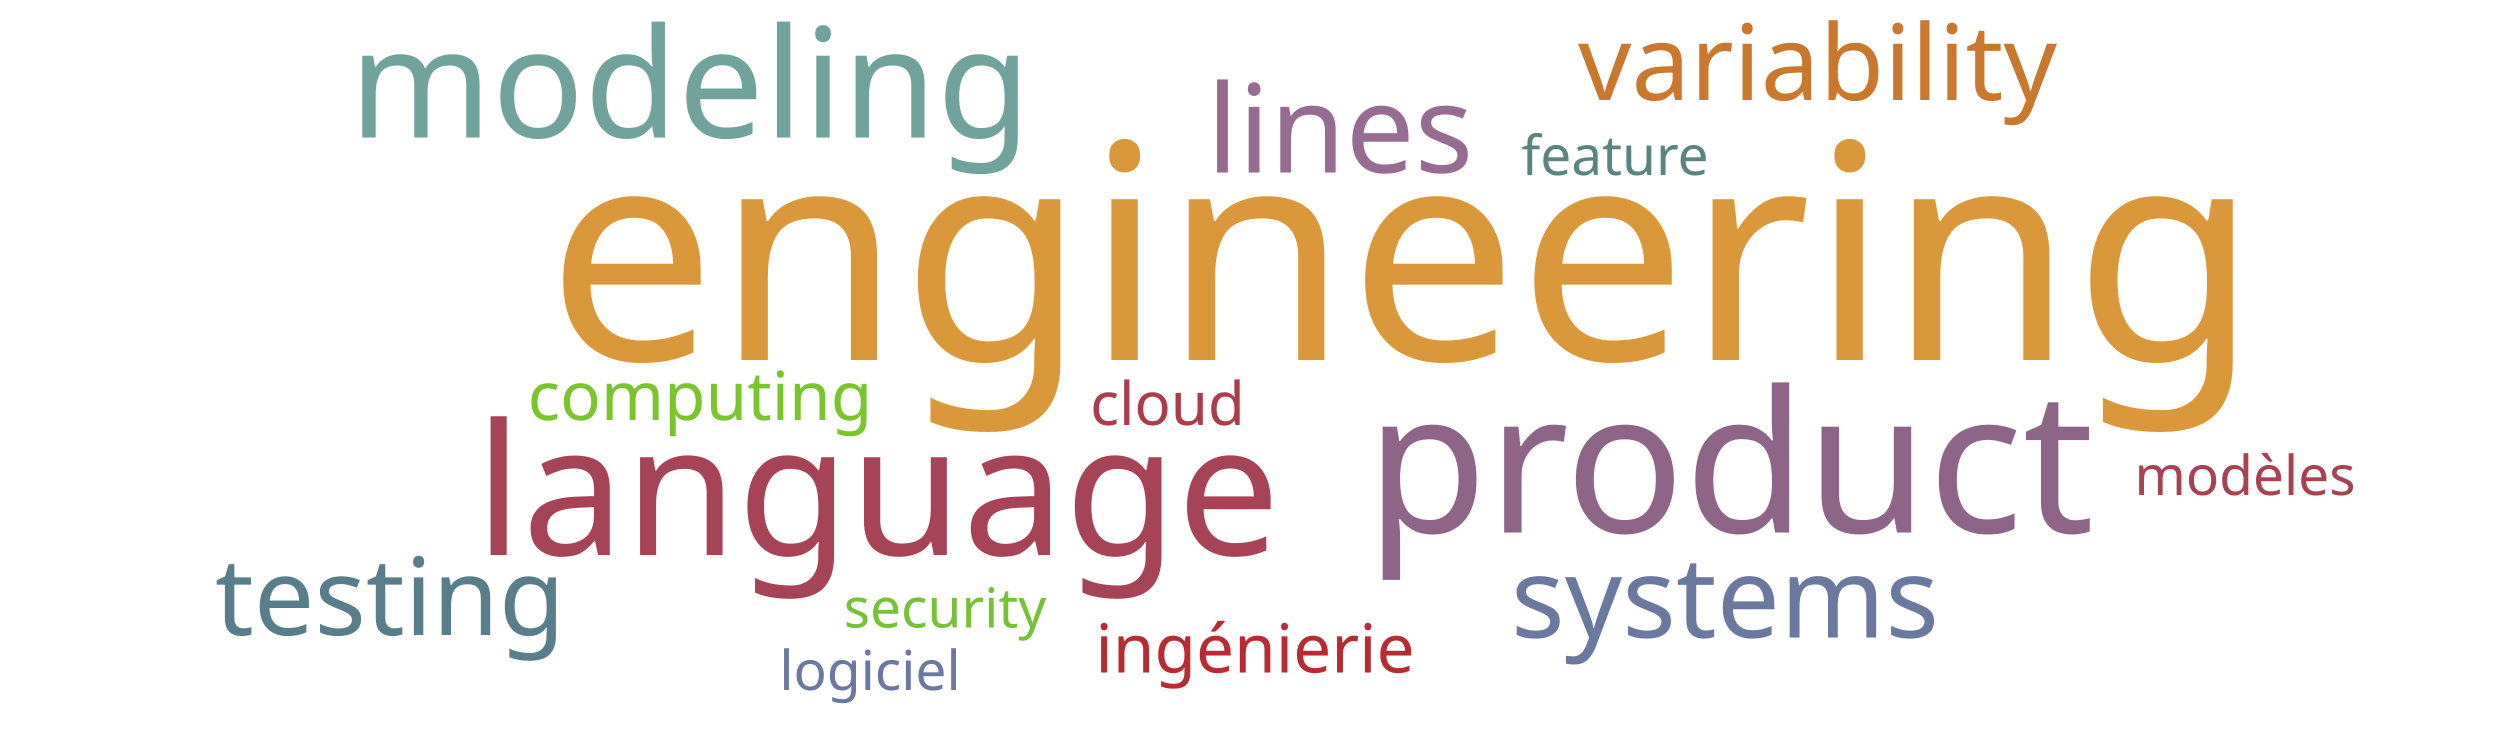
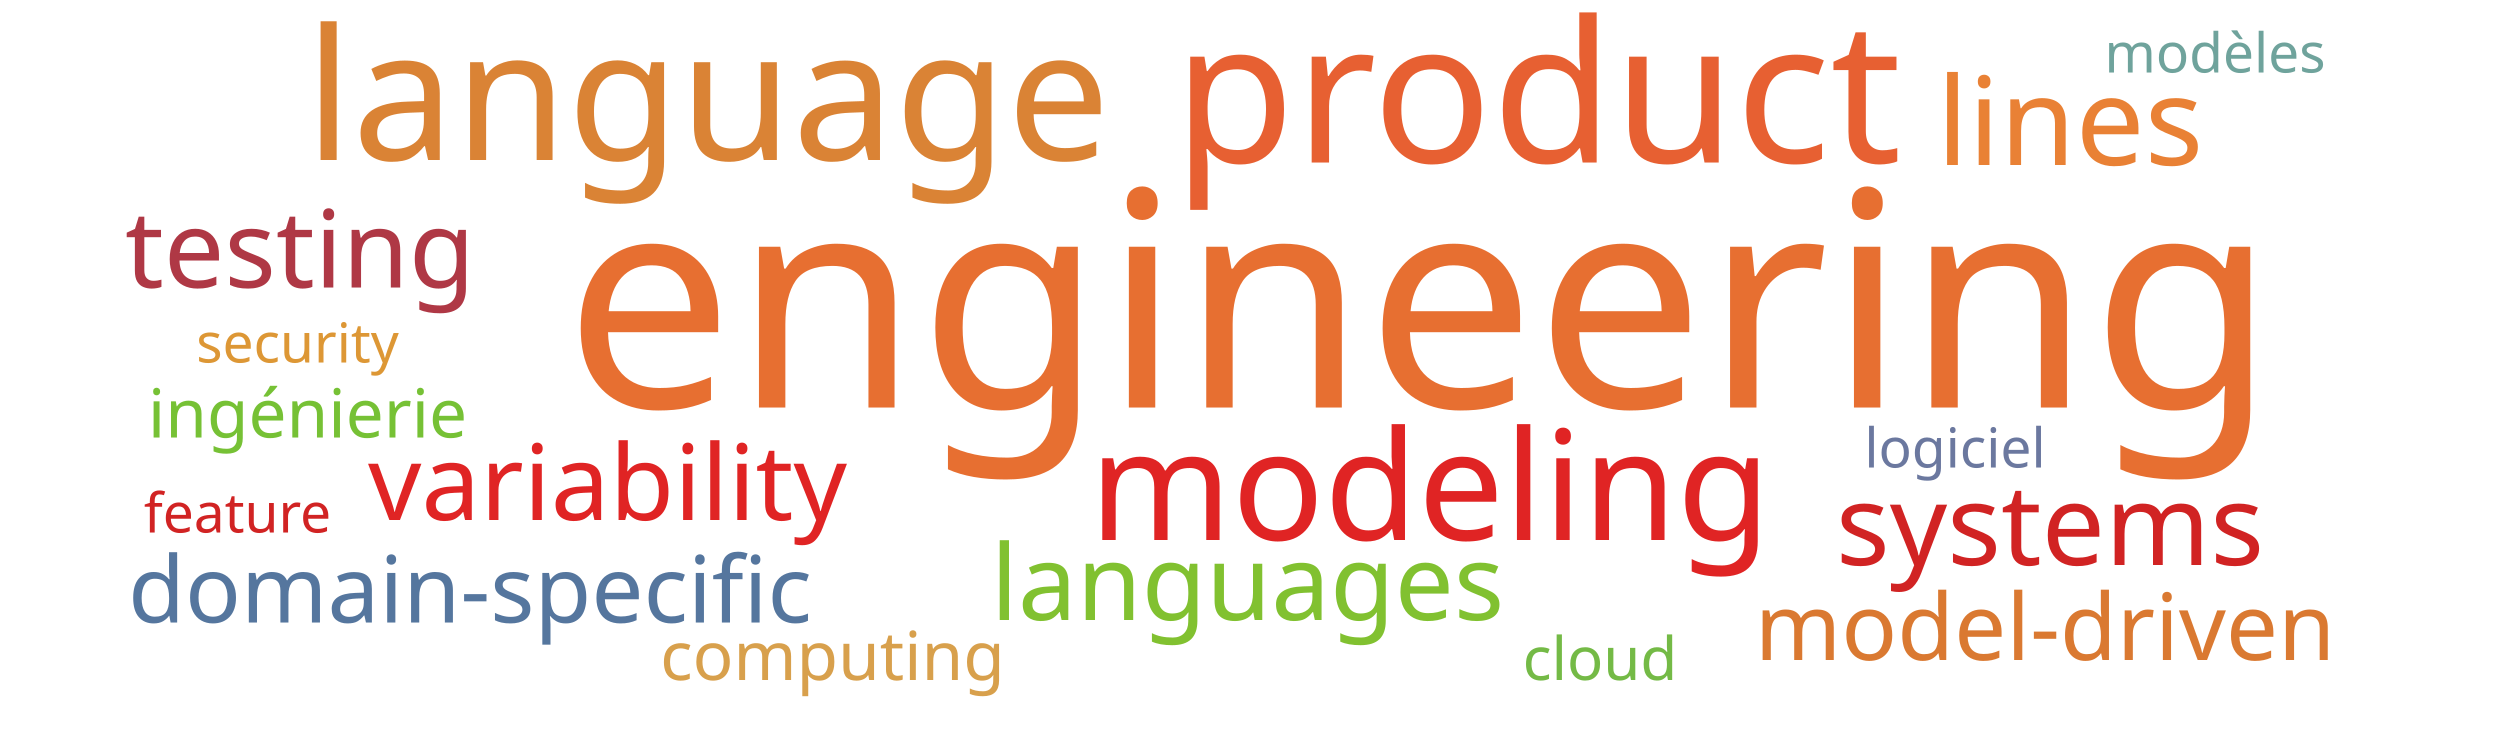
<svg xmlns="http://www.w3.org/2000/svg" width="1000" height="300">
  <g transform="translate(500, 150)">
-     <text text-anchor="middle" style="font-family: Impact; font-size: 120px; fill: #da983a" transform="translate(61,-6)rotate(0)">engineering</text>
-     <text text-anchor="middle" style="font-family: Impact; font-size: 79px; fill: #8e6488" transform="translate(192,63)rotate(0)">product</text>
-     <text text-anchor="middle" style="font-family: Impact; font-size: 73px; fill: #a74356" transform="translate(-149,72)rotate(0)">language</text>
-     <text text-anchor="middle" style="font-family: Impact; font-size: 61px; fill: #6fa39c" transform="translate(-224,-95)rotate(0)">modeling</text>
-     <text text-anchor="middle" style="font-family: Impact; font-size: 49px; fill: #986b92" transform="translate(36,-81)rotate(0)">lines</text>
-     <text text-anchor="middle" style="font-family: Impact; font-size: 45px; fill: #6b789f" transform="translate(190,105)rotate(0)">systems</text>
-     <text text-anchor="middle" style="font-family: Impact; font-size: 43px; fill: #587e8c" transform="translate(-344,104)rotate(0)">testing</text>
-     <text text-anchor="middle" style="font-family: Impact; font-size: 42px; fill: #cb782f" transform="translate(227,-110)rotate(0)">variability</text>
-     <text text-anchor="middle" style="font-family: Impact; font-size: 27px; fill: #7ac52c" transform="translate(-220,18)rotate(0)">computing</text>
-     <text text-anchor="middle" style="font-family: Impact; font-size: 27px; fill: #b92b32" transform="translate(2,119)rotate(0)">ingénierie</text>
-     <text text-anchor="middle" style="font-family: Impact; font-size: 24px; fill: #ab3c4b" transform="translate(-33,20)rotate(0)">cloud</text>
-     <text text-anchor="middle" style="font-family: Impact; font-size: 22px; fill: #5a847e" transform="translate(146,-80)rotate(0)">feature</text>
-     <text text-anchor="middle" style="font-family: Impact; font-size: 22px; fill: #76c135" transform="translate(-122,101)rotate(0)">security</text>
-     <text text-anchor="middle" style="font-family: Impact; font-size: 22px; fill: #6b789f" transform="translate(-152,126)rotate(0)">logiciel</text>
-     <text text-anchor="middle" style="font-family: Impact; font-size: 22px; fill: #a84152" transform="translate(398,48)rotate(0)">modèles</text>
+     <text text-anchor="middle" style="font-family: Impact; font-size: 120px; fill: #e76f31" transform="translate(68,13)rotate(0)">engineering</text>
+     <text text-anchor="middle" style="font-family: Impact; font-size: 79px; fill: #e76032" transform="translate(115,-85)rotate(0)">product</text>
+     <text text-anchor="middle" style="font-family: Impact; font-size: 73px; fill: #da8335" transform="translate(-217,-86)rotate(0)">language</text>
+     <text text-anchor="middle" style="font-family: Impact; font-size: 61px; fill: #e02424" transform="translate(72,66)rotate(0)">modeling</text>
+     <text text-anchor="middle" style="font-family: Impact; font-size: 49px; fill: #e98135" transform="translate(328,-84)rotate(0)">lines</text>
+     <text text-anchor="middle" style="font-family: Impact; font-size: 45px; fill: #d12323" transform="translate(320,76)rotate(0)">systems</text>
+     <text text-anchor="middle" style="font-family: Impact; font-size: 43px; fill: #af3845" transform="translate(-380,-35)rotate(0)">testing</text>
+     <text text-anchor="middle" style="font-family: Impact; font-size: 42px; fill: #e02424" transform="translate(-257,58)rotate(0)">variability</text>
+     <text text-anchor="middle" style="font-family: Impact; font-size: 42px; fill: #81c130" transform="translate(-1,98)rotate(0)">languages</text>
+     <text text-anchor="middle" style="font-family: Impact; font-size: 37px; fill: #55769e" transform="translate(-312,99)rotate(0)">domain-specific</text>
+     <text text-anchor="middle" style="font-family: Impact; font-size: 37px; fill: #da7931" transform="translate(318,114)rotate(0)">model-driven</text>
+     <text text-anchor="middle" style="font-family: Impact; font-size: 27px; fill: #d8a04c" transform="translate(-167,122)rotate(0)">computing</text>
+     <text text-anchor="middle" style="font-family: Impact; font-size: 27px; fill: #76c135" transform="translate(-377,25)rotate(0)">ingénierie</text>
+     <text text-anchor="middle" style="font-family: Impact; font-size: 24px; fill: #74ba46" transform="translate(140,122)rotate(0)">cloud</text>
+     <text text-anchor="middle" style="font-family: Impact; font-size: 22px; fill: #d12323" transform="translate(-405,63)rotate(0)">feature</text>
+     <text text-anchor="middle" style="font-family: Impact; font-size: 22px; fill: #dd9735" transform="translate(-381,-5)rotate(0)">security</text>
+     <text text-anchor="middle" style="font-family: Impact; font-size: 22px; fill: #6b789f" transform="translate(282,37)rotate(0)">logiciel</text>
+     <text text-anchor="middle" style="font-family: Impact; font-size: 22px; fill: #6fa39c" transform="translate(386,-121)rotate(0)">modèles</text>
  </g>
</svg>
